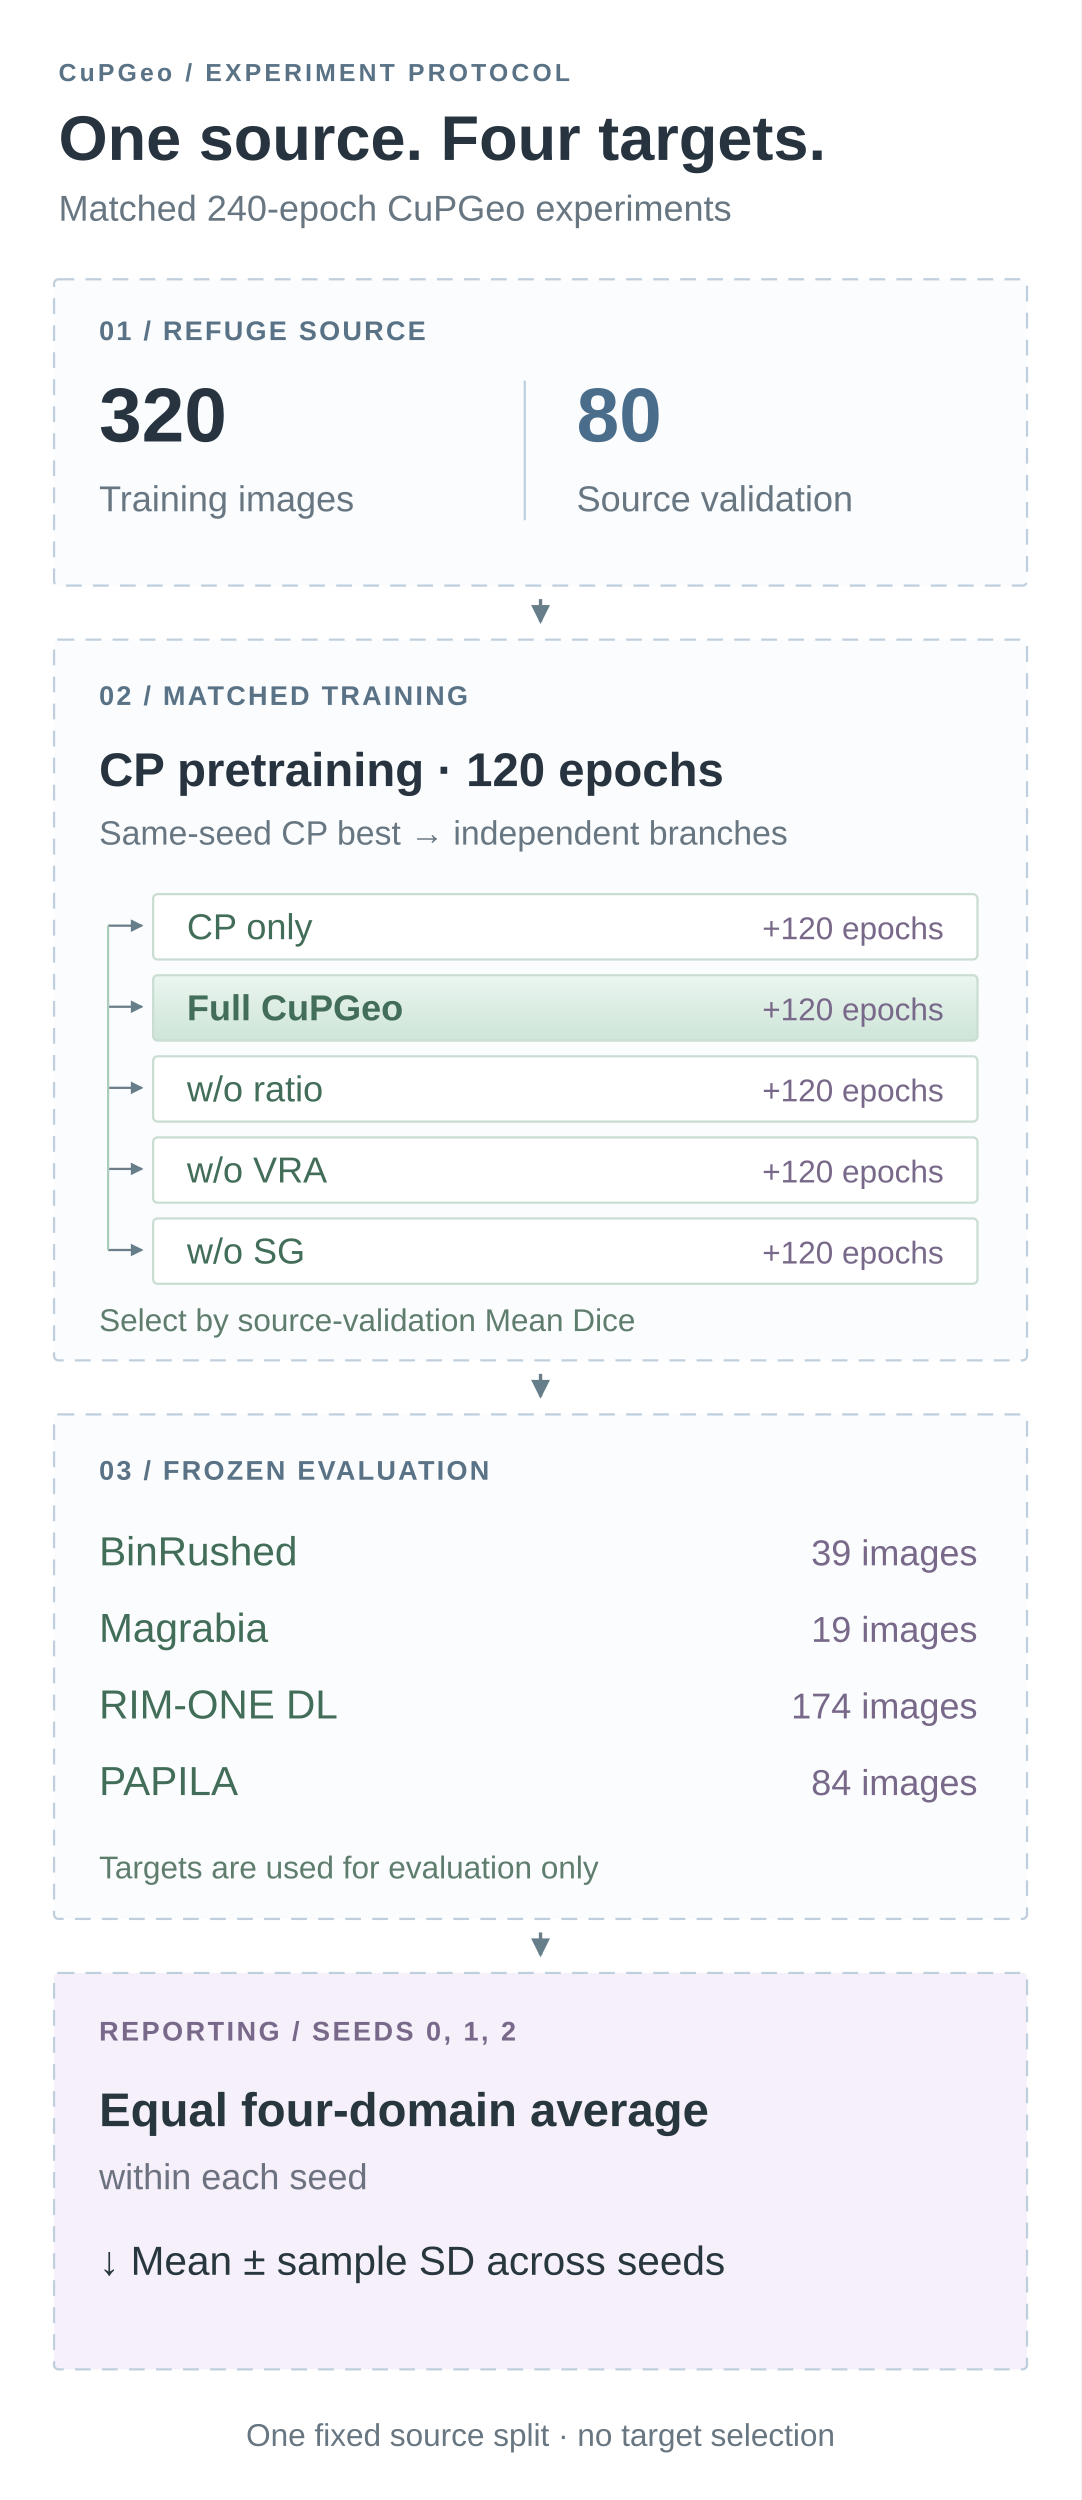
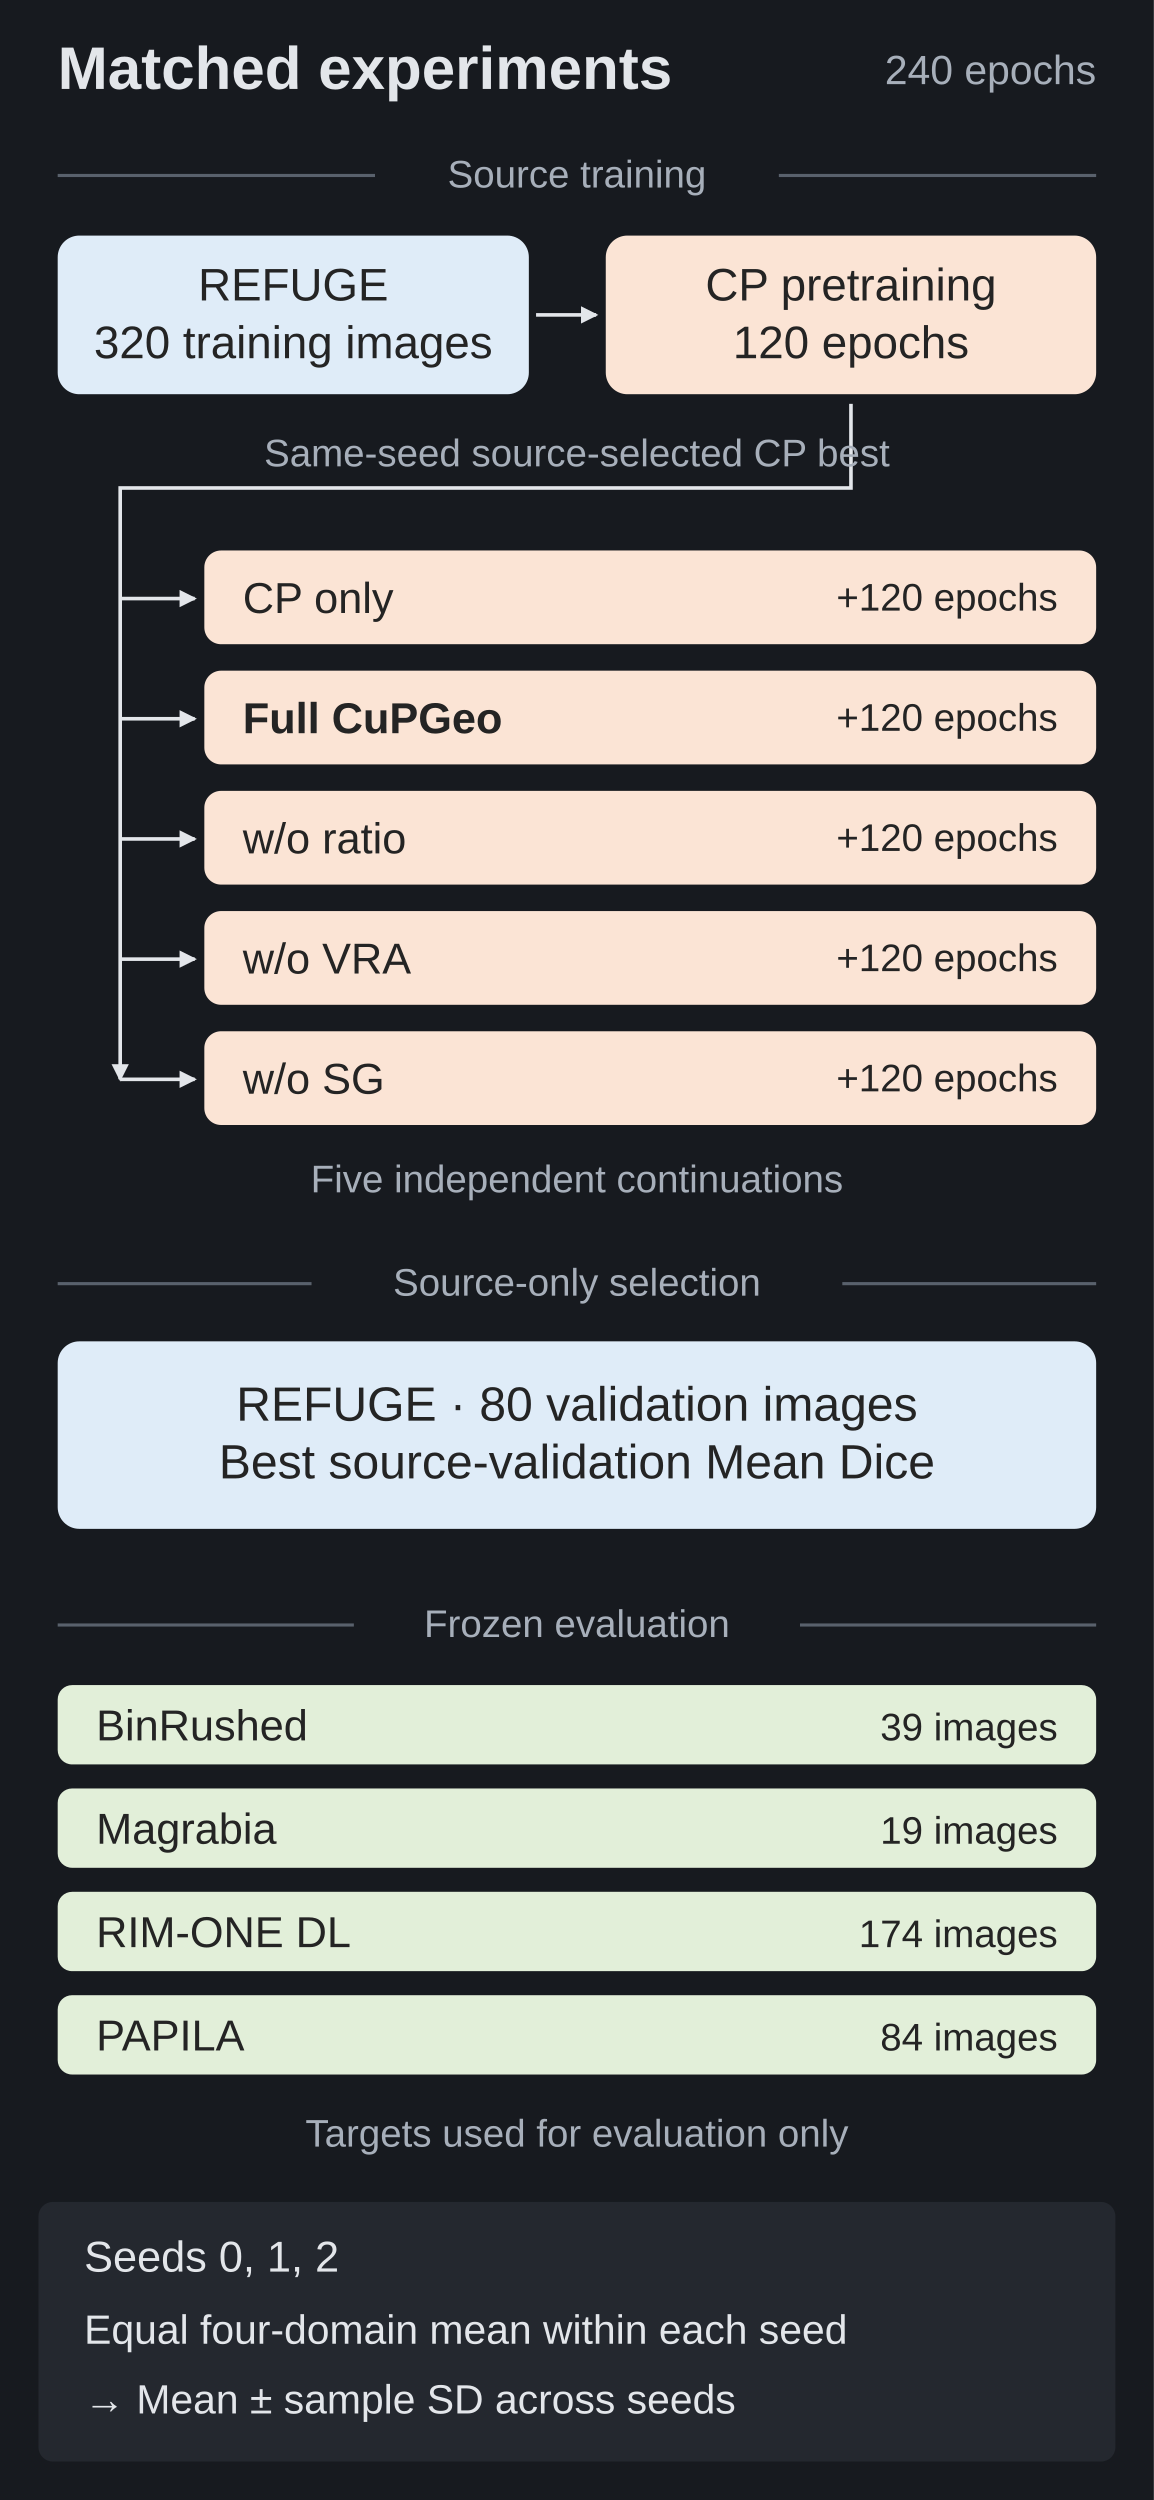
- <svg xmlns="http://www.w3.org/2000/svg" width="480" height="1110" viewBox="0 0 480 1110" role="img" aria-labelledby="title desc">
+ <svg xmlns="http://www.w3.org/2000/svg" width="480" height="1040" viewBox="0 0 480 1040" role="img" aria-labelledby="title desc">
  <defs>
-     <linearGradient id="source-fill" x1="0" y1="0" x2="0" y2="1">
-       <stop stop-color="#EDF5FC" />
-       <stop offset="1" stop-color="#D8E8F6" />
-     </linearGradient>
-     <linearGradient id="cp-fill" x1="0" y1="0" x2="0" y2="1">
-       <stop stop-color="#EAF5EF" />
-       <stop offset="1" stop-color="#CEE5D8" />
-     </linearGradient>
-     <linearGradient id="ratio-fill" x1="0" y1="0" x2="0" y2="1">
-       <stop stop-color="#F1ECF8" />
-       <stop offset="1" stop-color="#E3D8F0" />
-     </linearGradient>
-     <marker id="arrow" viewBox="0 0 10 10" markerWidth="7" markerHeight="7" refX="8" refY="5" orient="auto">
-       <path d="M1 1L9 5L1 9Z" fill="#667D8A" />
+     <marker id="arrow" viewBox="0 0 10 10" markerWidth="6" markerHeight="6" refX="8" refY="5" orient="auto">
+       <path d="M1 1L9 5L1 9Z" fill="#E3E6EA" />
    </marker>
-     <marker id="prediction-arrow" viewBox="0 0 10 10" markerWidth="7" markerHeight="7" refX="8" refY="5" orient="auto">
-       <path d="M1 1L9 5L1 9Z" fill="#2387D8" />
+     <marker id="stage-arrow" viewBox="0 0 10 10" markerWidth="6" markerHeight="6" refX="8" refY="5" orient="auto">
+       <path d="M2 1L8 5L2 9" fill="none" stroke="#59616C" stroke-width="1.5" />
    </marker>
  </defs>
-   <rect width="480" height="1110" fill="#FFFFFF" />
+   <rect width="480" height="1040" fill="#171A1F" id="canvas" />
  <g font-family="Arial, Helvetica, sans-serif">
-     <text x="26" y="36" font-size="11" fill="#597285" letter-spacing="1.4" font-weight="700">CuPGeo / EXPERIMENT PROTOCOL</text>
-     <text x="26" y="71" font-size="28" fill="#273440" font-weight="700">One source. Four targets.</text>
-     <text x="26" y="98" font-size="16" fill="#677681">Matched 240-epoch CuPGeo experiments</text>
-     <rect x="24" y="124" width="432" height="136" rx="2" fill="#FAFCFE" stroke="#BFCFDD" stroke-dasharray="7 5" />
-     <text x="44" y="151" font-size="12" fill="#597285" font-weight="700" letter-spacing="1">01 / REFUGE SOURCE</text>
-     <text x="44" y="196" font-size="34" fill="#273440" font-weight="700">320</text>
-     <text x="256" y="196" font-size="34" fill="#496D8A" font-weight="700">80</text>
-     <text x="44" y="227" font-size="16" fill="#677681">Training images</text>
-     <text x="256" y="227" font-size="16" fill="#677681">Source validation</text>
-     <path d="M233 169v62" stroke="#BFCFDD" />
-     <rect x="24" y="284" width="432" height="320" rx="2" fill="#FAFCFE" stroke="#BFCFDD" stroke-dasharray="7 5" />
-     <text x="44" y="313" font-size="12" fill="#597285" font-weight="700" letter-spacing="1">02 / MATCHED TRAINING</text>
-     <text x="44" y="349" font-size="21" fill="#273440" font-weight="700">CP pretraining · 120 epochs</text>
-     <text x="44" y="375" font-size="15" fill="#677681">Same-seed CP best → independent branches</text>
-     <rect x="68" y="397" width="366" height="29" rx="2" fill="#FFFFFF" stroke="#CADDD2" />
-     <text x="83" y="417" font-size="16" fill="#426D58" font-weight="400">CP only</text>
-     <text x="419" y="417" font-size="14" fill="#786889" text-anchor="end">+120 epochs</text>
-     <path d="M48 411h15" fill="none" stroke="#6C7D89" marker-end="url(#arrow)" />
-     <rect x="68" y="433" width="366" height="29" rx="2" fill="url(#cp-fill)" stroke="#CADDD2" />
-     <text x="83" y="453" font-size="16" fill="#426D58" font-weight="700">Full CuPGeo</text>
-     <text x="419" y="453" font-size="14" fill="#786889" text-anchor="end">+120 epochs</text>
-     <path d="M48 447h15" fill="none" stroke="#6C7D89" marker-end="url(#arrow)" />
-     <rect x="68" y="469" width="366" height="29" rx="2" fill="#FFFFFF" stroke="#CADDD2" />
-     <text x="83" y="489" font-size="16" fill="#426D58" font-weight="400">w/o ratio</text>
-     <text x="419" y="489" font-size="14" fill="#786889" text-anchor="end">+120 epochs</text>
-     <path d="M48 483h15" fill="none" stroke="#6C7D89" marker-end="url(#arrow)" />
-     <rect x="68" y="505" width="366" height="29" rx="2" fill="#FFFFFF" stroke="#CADDD2" />
-     <text x="83" y="525" font-size="16" fill="#426D58" font-weight="400">w/o VRA</text>
-     <text x="419" y="525" font-size="14" fill="#786889" text-anchor="end">+120 epochs</text>
-     <path d="M48 519h15" fill="none" stroke="#6C7D89" marker-end="url(#arrow)" />
-     <rect x="68" y="541" width="366" height="29" rx="2" fill="#FFFFFF" stroke="#CADDD2" />
-     <text x="83" y="561" font-size="16" fill="#426D58" font-weight="400">w/o SG</text>
-     <text x="419" y="561" font-size="14" fill="#786889" text-anchor="end">+120 epochs</text>
-     <path d="M48 555h15" fill="none" stroke="#6C7D89" marker-end="url(#arrow)" />
-     <path d="M48 411v144" stroke="#AACDBB" />
-     <text x="44" y="591" font-size="14" fill="#5F7D6D">Select by source-validation Mean Dice</text>
-     <rect x="24" y="628" width="432" height="224" rx="2" fill="#FAFCFE" stroke="#BFCFDD" stroke-dasharray="7 5" />
-     <text x="44" y="657" font-size="12" fill="#597285" font-weight="700" letter-spacing="1">03 / FROZEN EVALUATION</text>
-     <text x="44" y="695" font-size="18" fill="#426D58">BinRushed</text>
-     <text x="434" y="695" font-size="16" fill="#786889" text-anchor="end">39 images</text>
-     <text x="44" y="729" font-size="18" fill="#426D58">Magrabia</text>
-     <text x="434" y="729" font-size="16" fill="#786889" text-anchor="end">19 images</text>
-     <text x="44" y="763" font-size="18" fill="#426D58">RIM-ONE DL</text>
-     <text x="434" y="763" font-size="16" fill="#786889" text-anchor="end">174 images</text>
-     <text x="44" y="797" font-size="18" fill="#426D58">PAPILA</text>
-     <text x="434" y="797" font-size="16" fill="#786889" text-anchor="end">84 images</text>
-     <text x="44" y="834" font-size="14" fill="#5F7D6D">Targets are used for evaluation only</text>
-     <rect x="24" y="876" width="432" height="176" rx="2" fill="#F5F0FA" stroke="#BFCFDD" stroke-dasharray="7 5" />
-     <text x="44" y="906" font-size="12" fill="#786889" letter-spacing="1.1" font-weight="700">REPORTING / SEEDS 0, 1, 2</text>
-     <text x="44" y="944" font-size="21" fill="#28363D" font-weight="700">Equal four-domain average</text>
-     <text x="44" y="972" font-size="16" fill="#6D7280">within each seed</text>
-     <text x="44" y="1010" font-size="18" fill="#28363D">↓ Mean ± sample SD across seeds</text>
-     <path d="M240 266v10" fill="none" stroke="#6C7D89" stroke-width="1.5" marker-end="url(#arrow)" />
-     <path d="M240 610v10" fill="none" stroke="#6C7D89" stroke-width="1.5" marker-end="url(#arrow)" />
-     <path d="M240 858v10" fill="none" stroke="#6C7D89" stroke-width="1.5" marker-end="url(#arrow)" />
-     <text x="240" y="1086" font-size="14" fill="#677681" text-anchor="middle">One fixed source split · no target selection</text>
+     <text x="24" y="37" font-size="25" fill="#E3E6EA" font-weight="600">Matched experiments</text>
+     <text x="456" y="35" font-size="17" fill="#A7AFBA" text-anchor="end">240 epochs</text>
+     <text x="240" y="78" font-size="16" fill="#A7AFBA" text-anchor="middle">Source training</text>
+     <path d="M24 73H156.0M324.0 73H456" fill="none" stroke="#59616C" stroke-width="1.3" />
+     <rect x="24" y="98" width="196" height="66" rx="9" fill="#DFECF8" />
+     <text x="122.0" y="125.0" font-size="19" fill="#242424" text-anchor="middle" data-contrast="on-pastel">REFUGE</text>
+     <text x="122.0" y="149.0" font-size="19" fill="#242424" text-anchor="middle" data-contrast="on-pastel">320 training images</text>
+     <rect x="252" y="98" width="204" height="66" rx="9" fill="#FBE4D5" />
+     <text x="354.0" y="125.0" font-size="19" fill="#242424" text-anchor="middle" data-contrast="on-pastel">CP pretraining</text>
+     <text x="354.0" y="149.0" font-size="19" fill="#242424" text-anchor="middle" data-contrast="on-pastel">120 epochs</text>
+     <path d="M223 131H248" fill="none" stroke="#E3E6EA" stroke-width="1.5" marker-end="url(#arrow)" />
+     <path d="M354 168V203H50V449" fill="none" stroke="#E3E6EA" stroke-width="1.5" marker-end="url(#arrow)" />
+     <text x="240" y="194" font-size="16" fill="#A7AFBA" text-anchor="middle">Same-seed source-selected CP best</text>
+     <rect x="85" y="229" width="371" height="39" rx="7" fill="#FBE4D5" />
+     <text x="101" y="255" font-size="18" fill="#242424" data-contrast="on-pastel" font-weight="400">CP only</text>
+     <text x="440" y="254" font-size="16" fill="#242424" text-anchor="end" data-contrast="on-pastel">+120 epochs</text>
+     <path d="M50 249H81" fill="none" stroke="#E3E6EA" stroke-width="1.5" marker-end="url(#arrow)" />
+     <rect x="85" y="279" width="371" height="39" rx="7" fill="#FBE4D5" />
+     <text x="101" y="305" font-size="18" fill="#242424" data-contrast="on-pastel" font-weight="600">Full CuPGeo</text>
+     <text x="440" y="304" font-size="16" fill="#242424" text-anchor="end" data-contrast="on-pastel">+120 epochs</text>
+     <path d="M50 299H81" fill="none" stroke="#E3E6EA" stroke-width="1.5" marker-end="url(#arrow)" />
+     <rect x="85" y="329" width="371" height="39" rx="7" fill="#FBE4D5" />
+     <text x="101" y="355" font-size="18" fill="#242424" data-contrast="on-pastel" font-weight="400">w/o ratio</text>
+     <text x="440" y="354" font-size="16" fill="#242424" text-anchor="end" data-contrast="on-pastel">+120 epochs</text>
+     <path d="M50 349H81" fill="none" stroke="#E3E6EA" stroke-width="1.5" marker-end="url(#arrow)" />
+     <rect x="85" y="379" width="371" height="39" rx="7" fill="#FBE4D5" />
+     <text x="101" y="405" font-size="18" fill="#242424" data-contrast="on-pastel" font-weight="400">w/o VRA</text>
+     <text x="440" y="404" font-size="16" fill="#242424" text-anchor="end" data-contrast="on-pastel">+120 epochs</text>
+     <path d="M50 399H81" fill="none" stroke="#E3E6EA" stroke-width="1.5" marker-end="url(#arrow)" />
+     <rect x="85" y="429" width="371" height="39" rx="7" fill="#FBE4D5" />
+     <text x="101" y="455" font-size="18" fill="#242424" data-contrast="on-pastel" font-weight="400">w/o SG</text>
+     <text x="440" y="454" font-size="16" fill="#242424" text-anchor="end" data-contrast="on-pastel">+120 epochs</text>
+     <path d="M50 449H81" fill="none" stroke="#E3E6EA" stroke-width="1.5" marker-end="url(#arrow)" />
+     <text x="240" y="496" font-size="16" fill="#A7AFBA" text-anchor="middle">Five independent continuations</text>
+     <text x="240" y="539" font-size="16" fill="#A7AFBA" text-anchor="middle">Source-only selection</text>
+     <path d="M24 534H129.6M350.4 534H456" fill="none" stroke="#59616C" stroke-width="1.3" />
+     <rect x="24" y="558" width="432" height="78" rx="9" fill="#DFECF8" />
+     <text x="240.0" y="591.0" font-size="20" fill="#242424" text-anchor="middle" data-contrast="on-pastel">REFUGE · 80 validation images</text>
+     <text x="240.0" y="615.0" font-size="20" fill="#242424" text-anchor="middle" data-contrast="on-pastel">Best source-validation Mean Dice</text>
+     <text x="240" y="681" font-size="16" fill="#A7AFBA" text-anchor="middle">Frozen evaluation</text>
+     <path d="M24 676H147.2M332.8 676H456" fill="none" stroke="#59616C" stroke-width="1.3" />
+     <rect x="24" y="701" width="432" height="33" rx="6" fill="#E2EFD9" />
+     <text x="40" y="724" font-size="18" fill="#242424" data-contrast="on-pastel">BinRushed</text>
+     <text x="440" y="724" font-size="16" fill="#242424" text-anchor="end" data-contrast="on-pastel">39 images</text>
+     <rect x="24" y="744" width="432" height="33" rx="6" fill="#E2EFD9" />
+     <text x="40" y="767" font-size="18" fill="#242424" data-contrast="on-pastel">Magrabia</text>
+     <text x="440" y="767" font-size="16" fill="#242424" text-anchor="end" data-contrast="on-pastel">19 images</text>
+     <rect x="24" y="787" width="432" height="33" rx="6" fill="#E2EFD9" />
+     <text x="40" y="810" font-size="18" fill="#242424" data-contrast="on-pastel">RIM-ONE DL</text>
+     <text x="440" y="810" font-size="16" fill="#242424" text-anchor="end" data-contrast="on-pastel">174 images</text>
+     <rect x="24" y="830" width="432" height="33" rx="6" fill="#E2EFD9" />
+     <text x="40" y="853" font-size="18" fill="#242424" data-contrast="on-pastel">PAPILA</text>
+     <text x="440" y="853" font-size="16" fill="#242424" text-anchor="end" data-contrast="on-pastel">84 images</text>
+     <text x="240" y="893" font-size="16" fill="#A7AFBA" text-anchor="middle">Targets used for evaluation only</text>
+     <rect x="16" y="916" width="448" height="108" rx="6" fill="#24282F" />
+     <text x="35" y="945" font-size="18" fill="#E3E6EA">Seeds 0, 1, 2</text>
+     <text x="35" y="975" font-size="17" fill="#E3E6EA">Equal four-domain mean within each seed</text>
+     <text x="35" y="1004" font-size="17" fill="#E3E6EA">→ Mean ± sample SD across seeds</text>
  </g>
</svg>
